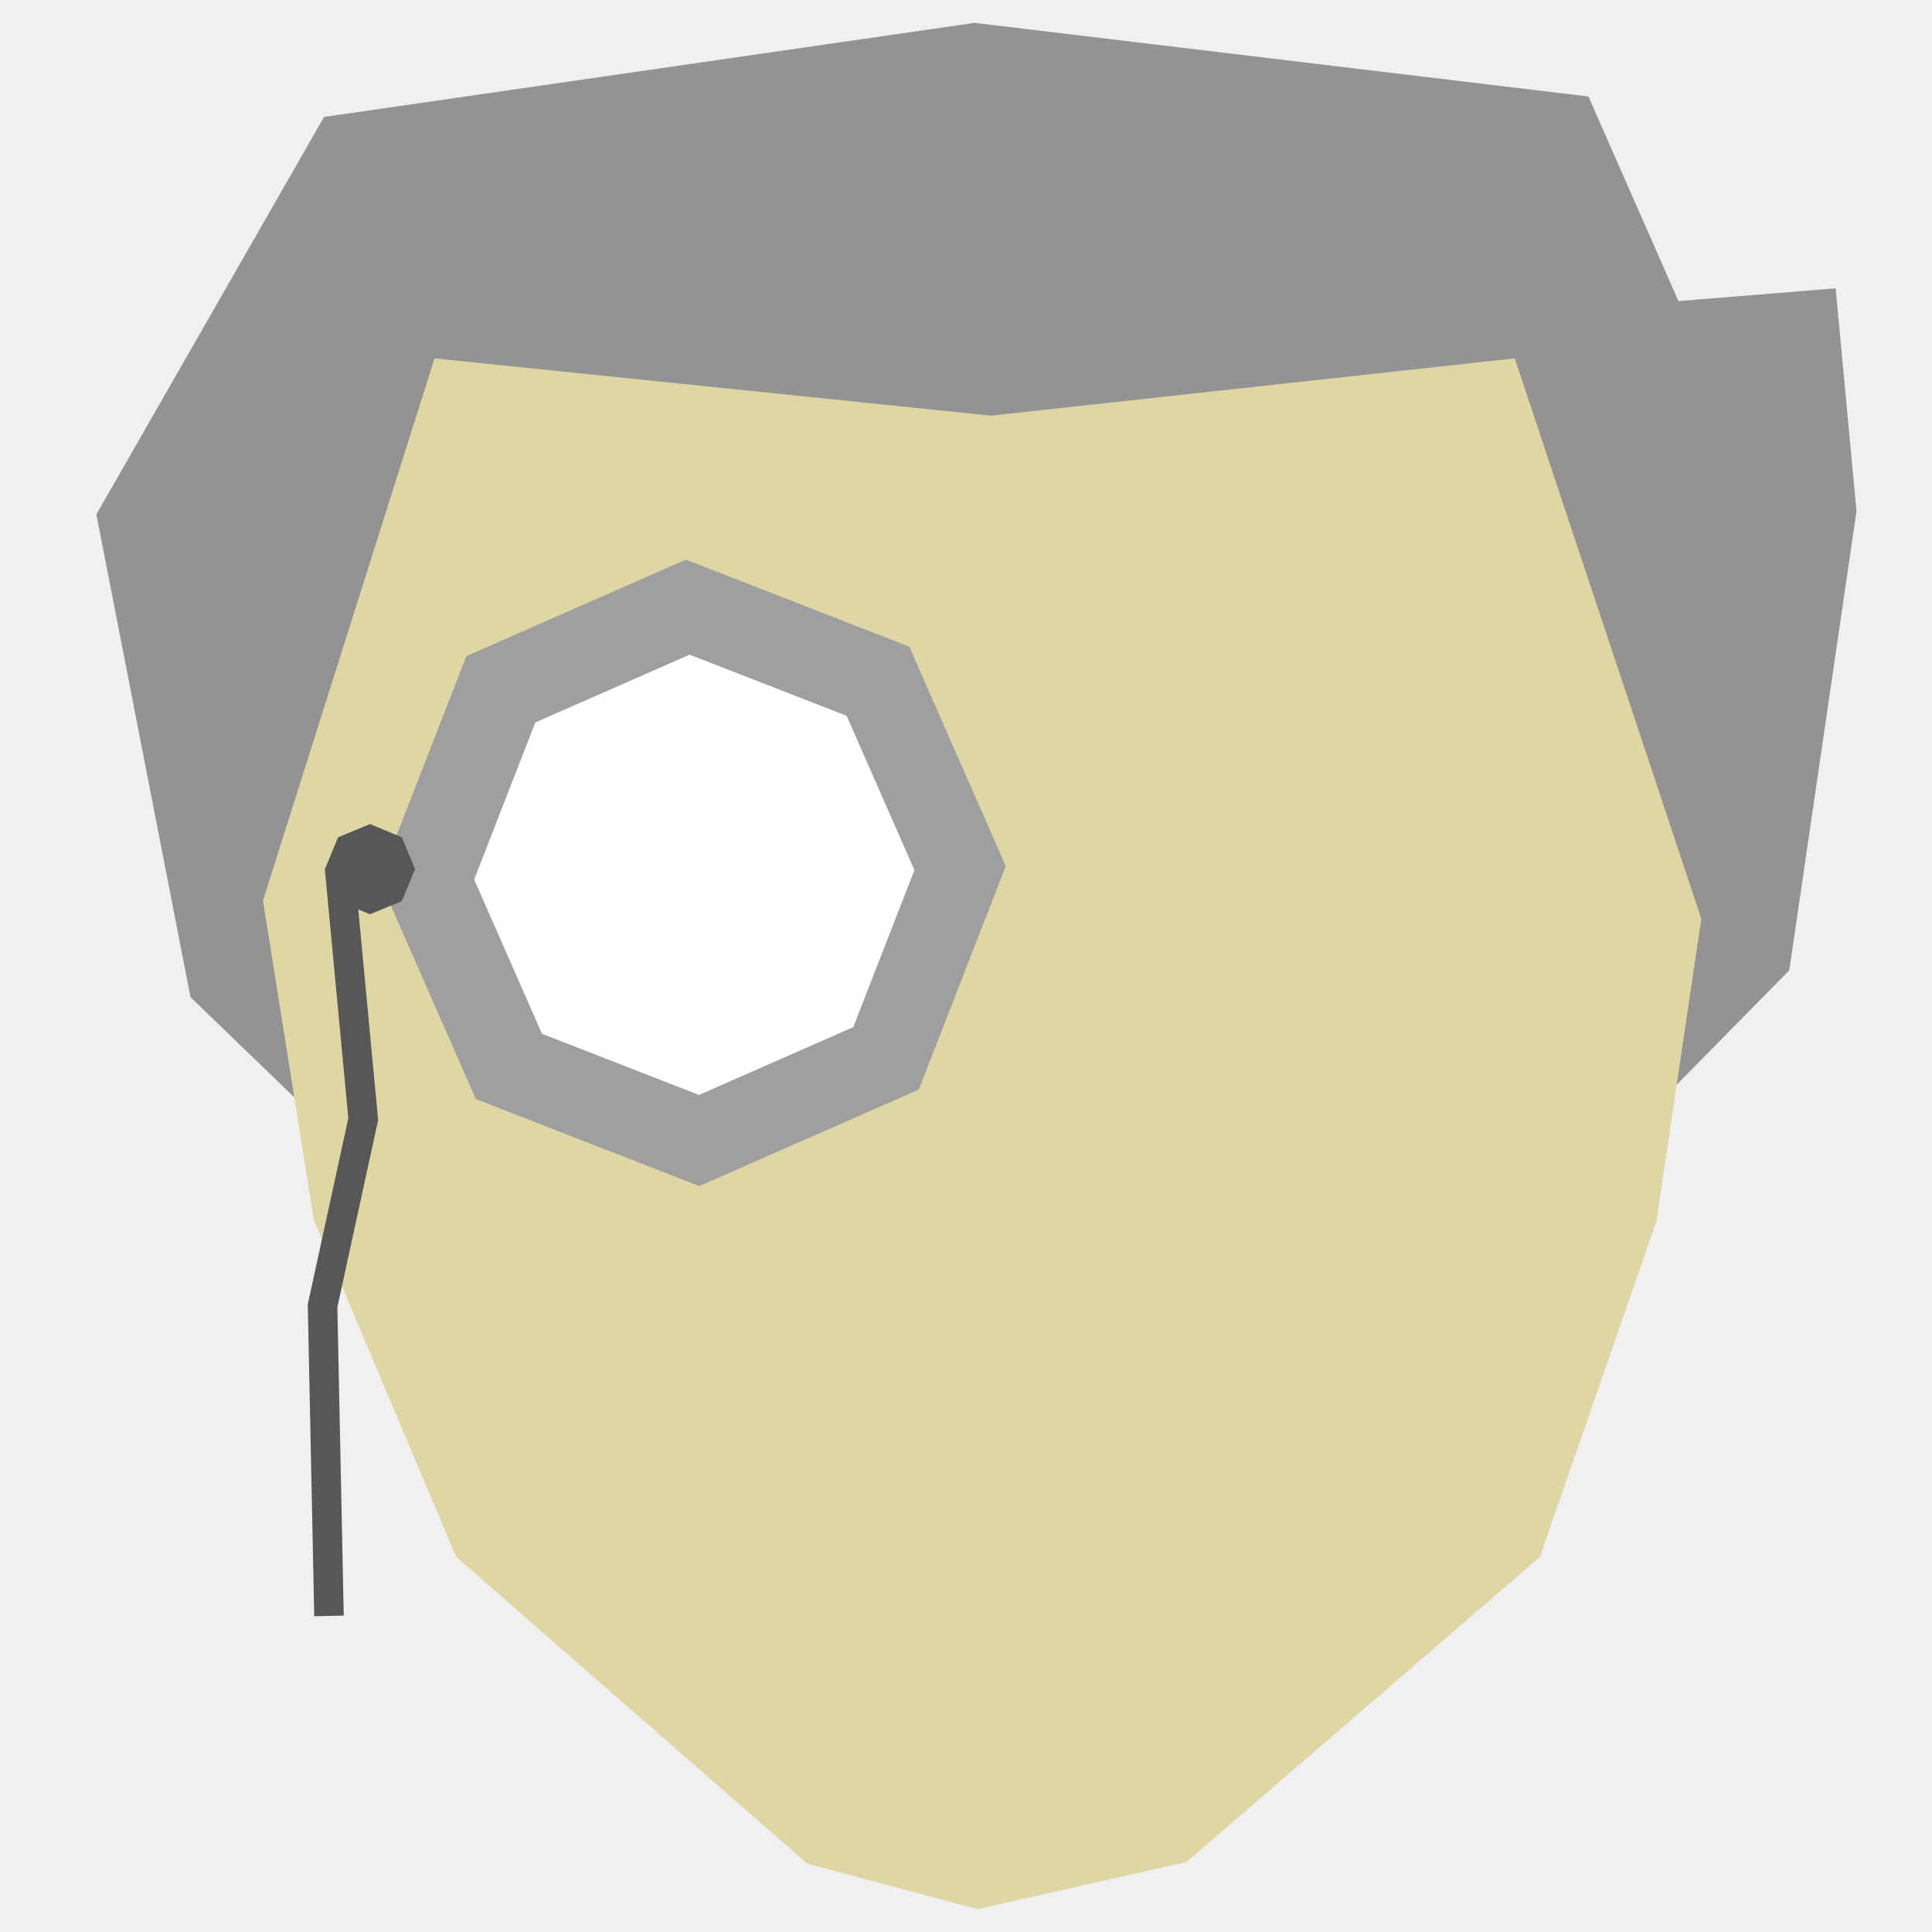
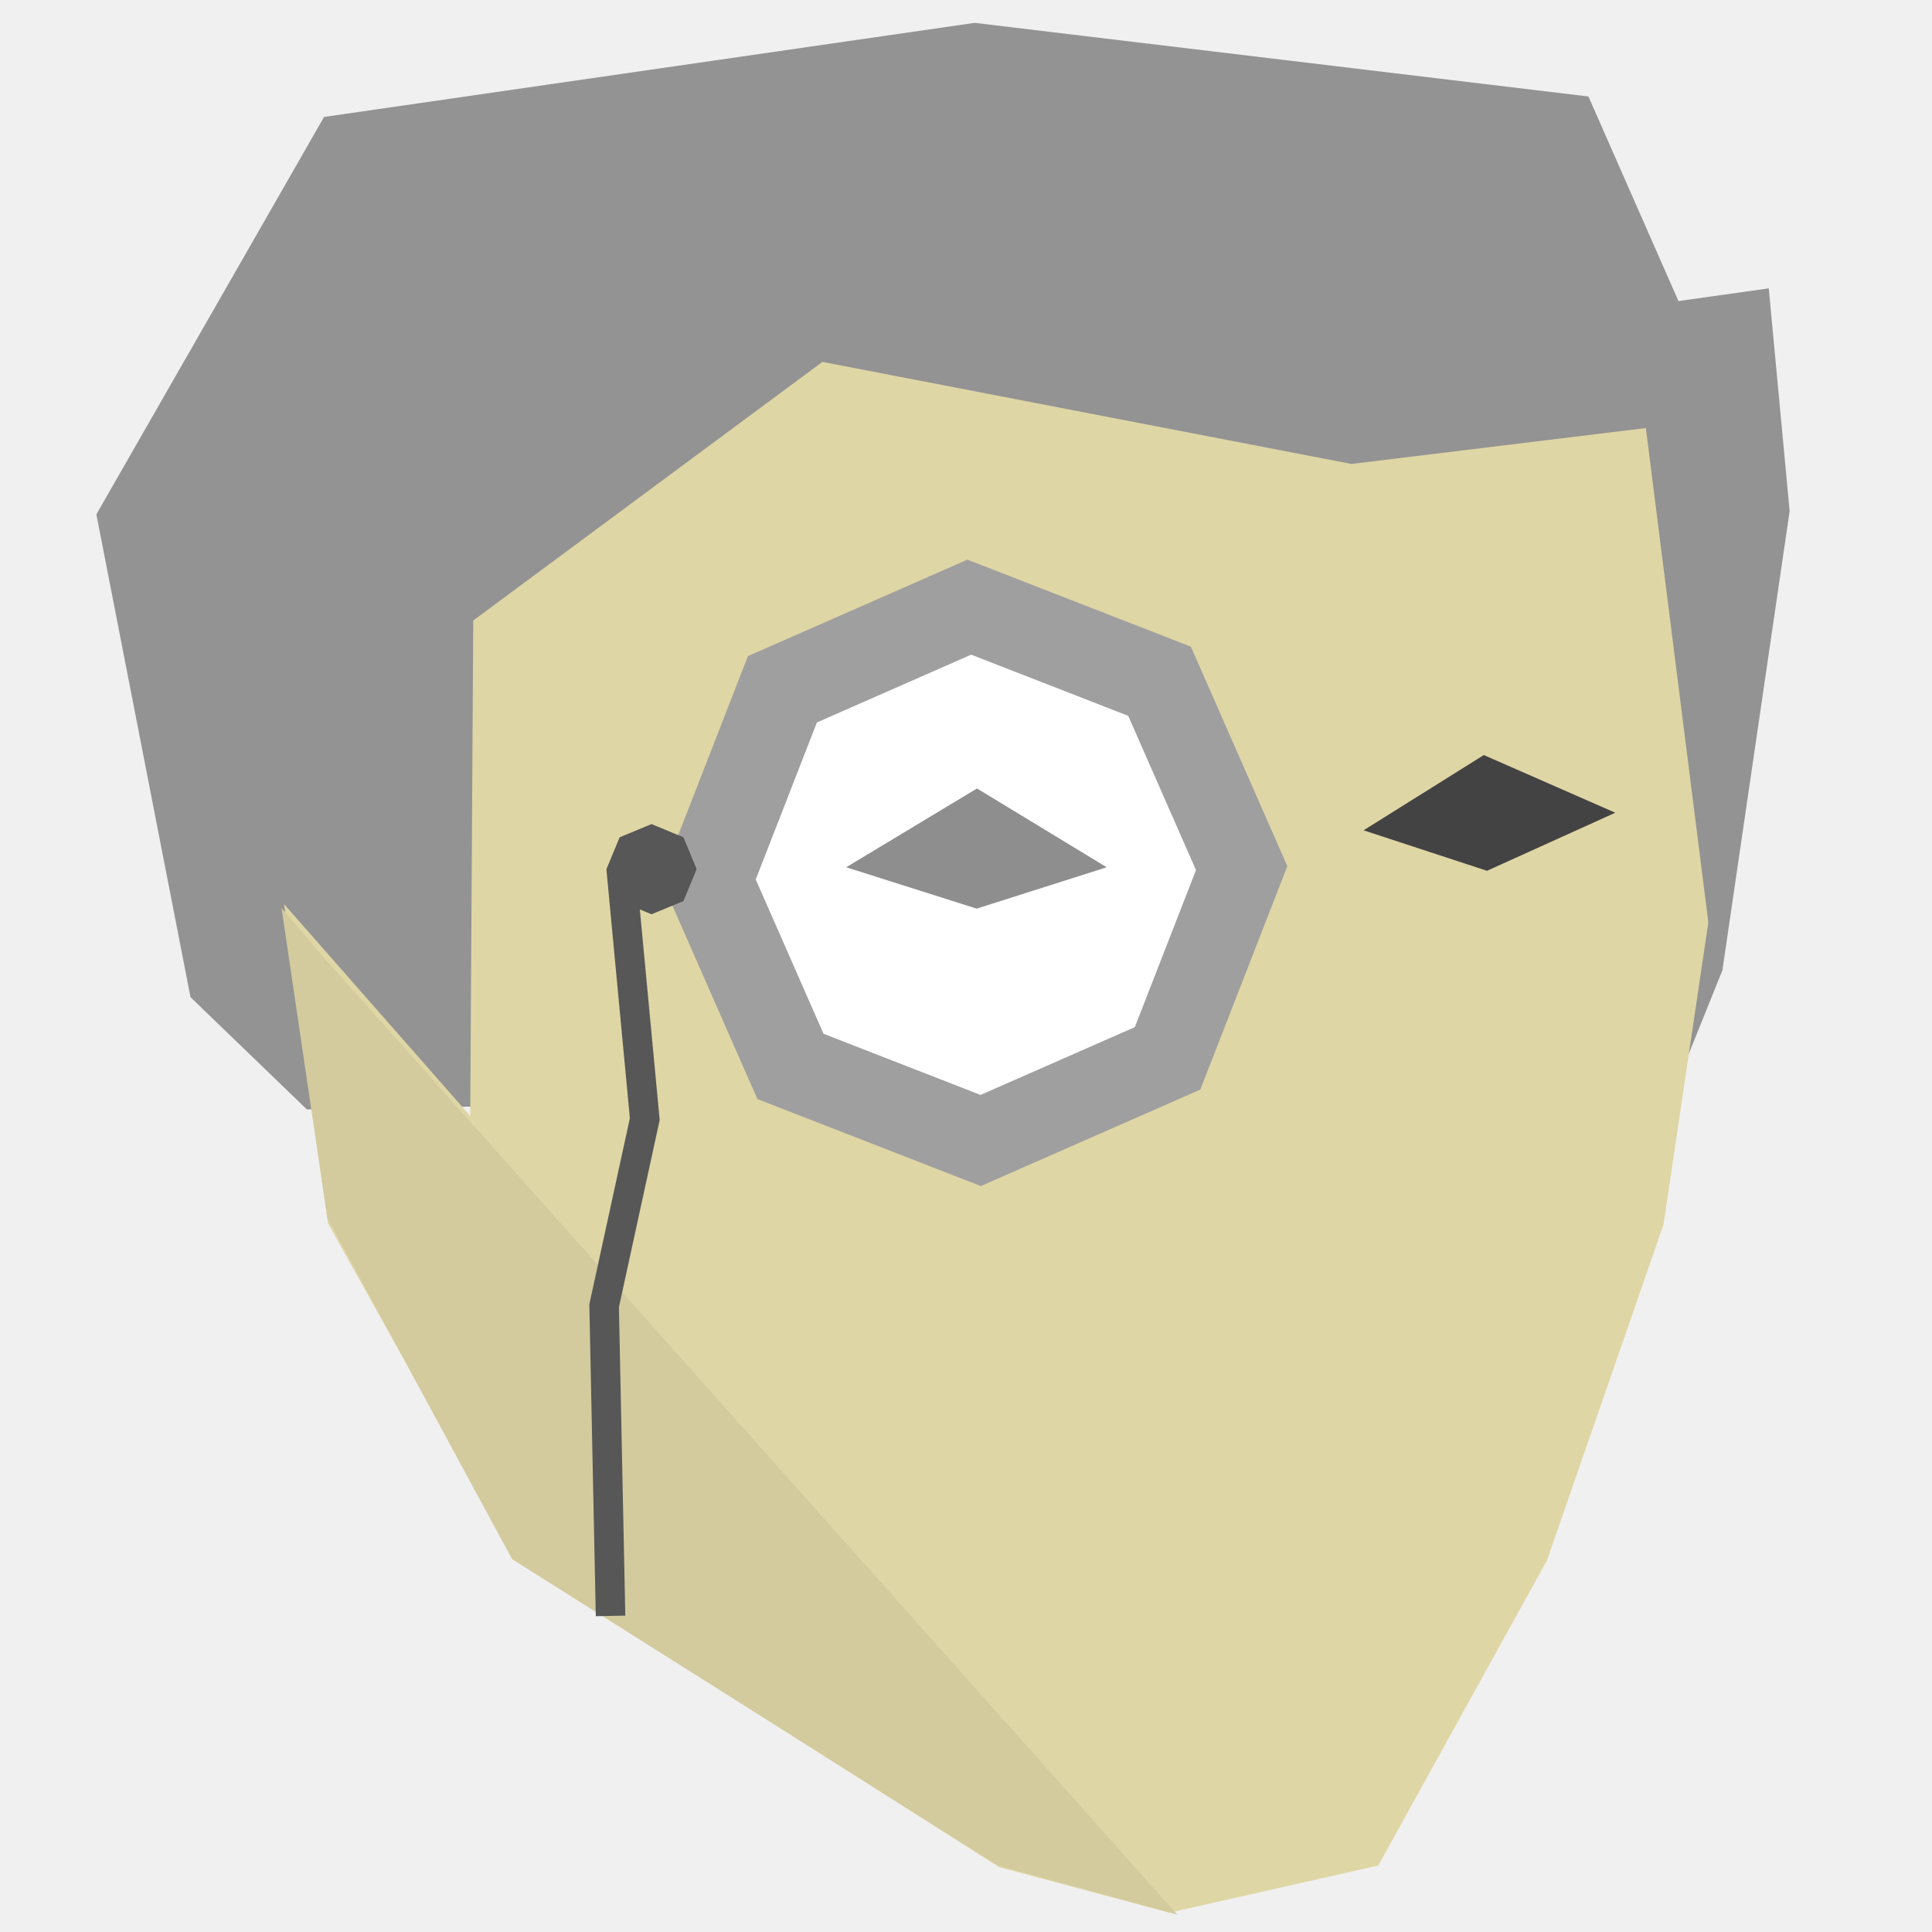
<svg xmlns="http://www.w3.org/2000/svg" width="512" height="512" viewBox="0 0 135.467 135.467" version="1.1" id="svg1">
  <defs id="defs1" />
  <g id="layer1">
-     <path id="rect6" style="fill:#939393;fill-opacity:1;stroke:none;stroke-width:2.07;stroke-linecap:round" d="M 68.34,1.602 22.722,8.2 6.757,36.068 13.358,69.919 l 8.159,7.873 96.007,-1.69 7.936,-8.068 4.714,-32.193 -1.463,-15.623 -11.022,0.892 -6.312,-14.345 z" />
-     <path id="rect7" style="fill:#dfd6a5;fill-opacity:1;stroke:none;stroke-width:2.07;stroke-linecap:round" d="m 30.469,25.128 -12.029,38.022 3.561,22.369 9.985,23.643 24.619,21.511 11.943,3.192 14.645,-3.304 24.778,-21.386 8.177,-23.561 3.143,-21.187 -13.08,-39.299 -36.724,4.016 z" />
-     <path style="fill:none;fill-opacity:1;stroke:#575757;stroke-width:2.07;stroke-linecap:square;stroke-opacity:1" d="m 23.905,61.891 1.563,16.579 -2.85,13.088 0.429,20.711" id="path9" />
-     <path style="fill:#9f9f9f;fill-opacity:1;stroke:none;stroke-width:2;stroke-linecap:round" id="path8" d="m -0.371,-24.675 -12.89,9.891 -16.109,-2.121 -9.891,-12.89 2.121,-16.109 12.89,-9.891 16.109,2.121 9.891,12.89 z" transform="matrix(1.004976,0.2464469,-0.2464469,1.004976,58.71311,101.2893)" />
-     <path style="fill:#575757;fill-opacity:1;stroke:none;stroke-width:2;stroke-linecap:square;stroke-opacity:1" id="path10" d="m 26.437,60.552 -1.483,0.614 -1.483,-0.614 -0.614,-1.483 0.614,-1.483 1.483,-0.614 1.483,0.614 0.614,1.483 z" transform="matrix(1.508193,0,0,1.508193,-11.69319,-28.14276)" />
-     <path style="fill:#ffffff;fill-opacity:1;stroke:none;stroke-width:2;stroke-linecap:round" id="path1" d="m -0.371,-24.675 -12.89,9.891 -16.109,-2.121 -9.891,-12.89 2.121,-16.109 12.89,-9.891 16.109,2.121 9.891,12.89 z" transform="matrix(0.7063037,0.1732045,-0.1732045,0.7063037,55.81719,89.51177)" />
+     <path id="rect6" style="fill:#939393;fill-opacity:1;stroke:none;stroke-width:2.07;stroke-linecap:round" d="M 68.34,1.602 22.722,8.2 6.757,36.068 13.358,69.919 l 8.159,7.873 96.007,-1.69 3.247,-8.068 4.714,-32.193 -1.463,-15.623 -6.333,0.892 -6.312,-14.345 z" />
+     <path id="rect7" style="fill:#dfd6a5;fill-opacity:1;stroke:none;stroke-width:2.07;stroke-linecap:round" d="M 57.665,25.375 33.183,43.509 32.972,78.248 19.921,63.397 l 3.068,22.369 13.193,23.643 33.867,21.511 11.943,3.192 14.645,-3.304 11.828,-21.386 8.177,-23.561 3.143,-21.187 -4.382,-34.66 -20.643,2.518 z" />
+     <path style="fill:#9f9f9f;fill-opacity:1;stroke:none;stroke-width:2;stroke-linecap:round" id="path8" d="m -0.371,-24.675 -12.89,9.891 -16.109,-2.121 -9.891,-12.89 2.121,-16.109 12.89,-9.891 16.109,2.121 9.891,12.89 z" transform="matrix(1.004976,0.2464469,-0.2464469,1.004976,78.4556,101.2893)" />
+     <path style="fill:#575757;fill-opacity:1;stroke:none;stroke-width:2;stroke-linecap:square;stroke-opacity:1" id="path10" d="m 26.437,60.552 -1.483,0.614 -1.483,-0.614 -0.614,-1.483 0.614,-1.483 1.483,-0.614 1.483,0.614 0.614,1.483 z" transform="matrix(1.508193,0,0,1.508193,8.049296,-28.14276)" />
+     <path style="fill:#ffffff;fill-opacity:1;stroke:none;stroke-width:2;stroke-linecap:round" id="path1" d="m -0.371,-24.675 -12.89,9.891 -16.109,-2.121 -9.891,-12.89 2.121,-16.109 12.89,-9.891 16.109,2.121 9.891,12.89 z" transform="matrix(0.7063037,0.1732045,-0.1732045,0.7063037,75.55967,89.51177)" />
+     <path style="fill:#d3cb9e;fill-opacity:1;stroke:none;stroke-width:2;stroke-linecap:square" d="m 19.742,63.67 3.208,21.717 12.956,23.938 34.056,21.47 12.586,3.455 -59.968,-67.248 z" id="path2" />
+     <path style="fill:none;fill-opacity:1;stroke:#575757;stroke-width:2.07;stroke-linecap:square;stroke-opacity:1" d="m 43.647,61.891 1.563,16.579 -2.85,13.088 0.429,20.711" id="path9" />
+     <path style="fill:#434343;fill-opacity:1;stroke:none;stroke-width:3.044;stroke-linecap:square" d="m 95.61,58.22 8.655,2.838 8.994,-4.072 -9.218,-4.044 z" id="path3" />
+     <path style="fill:#8e8e8e;fill-opacity:1;stroke:none;stroke-width:3.044;stroke-linecap:square" d="m 59.333,60.811 9.149,2.9 9.117,-2.9 -9.094,-5.525 z" id="path4" />
  </g>
</svg>
